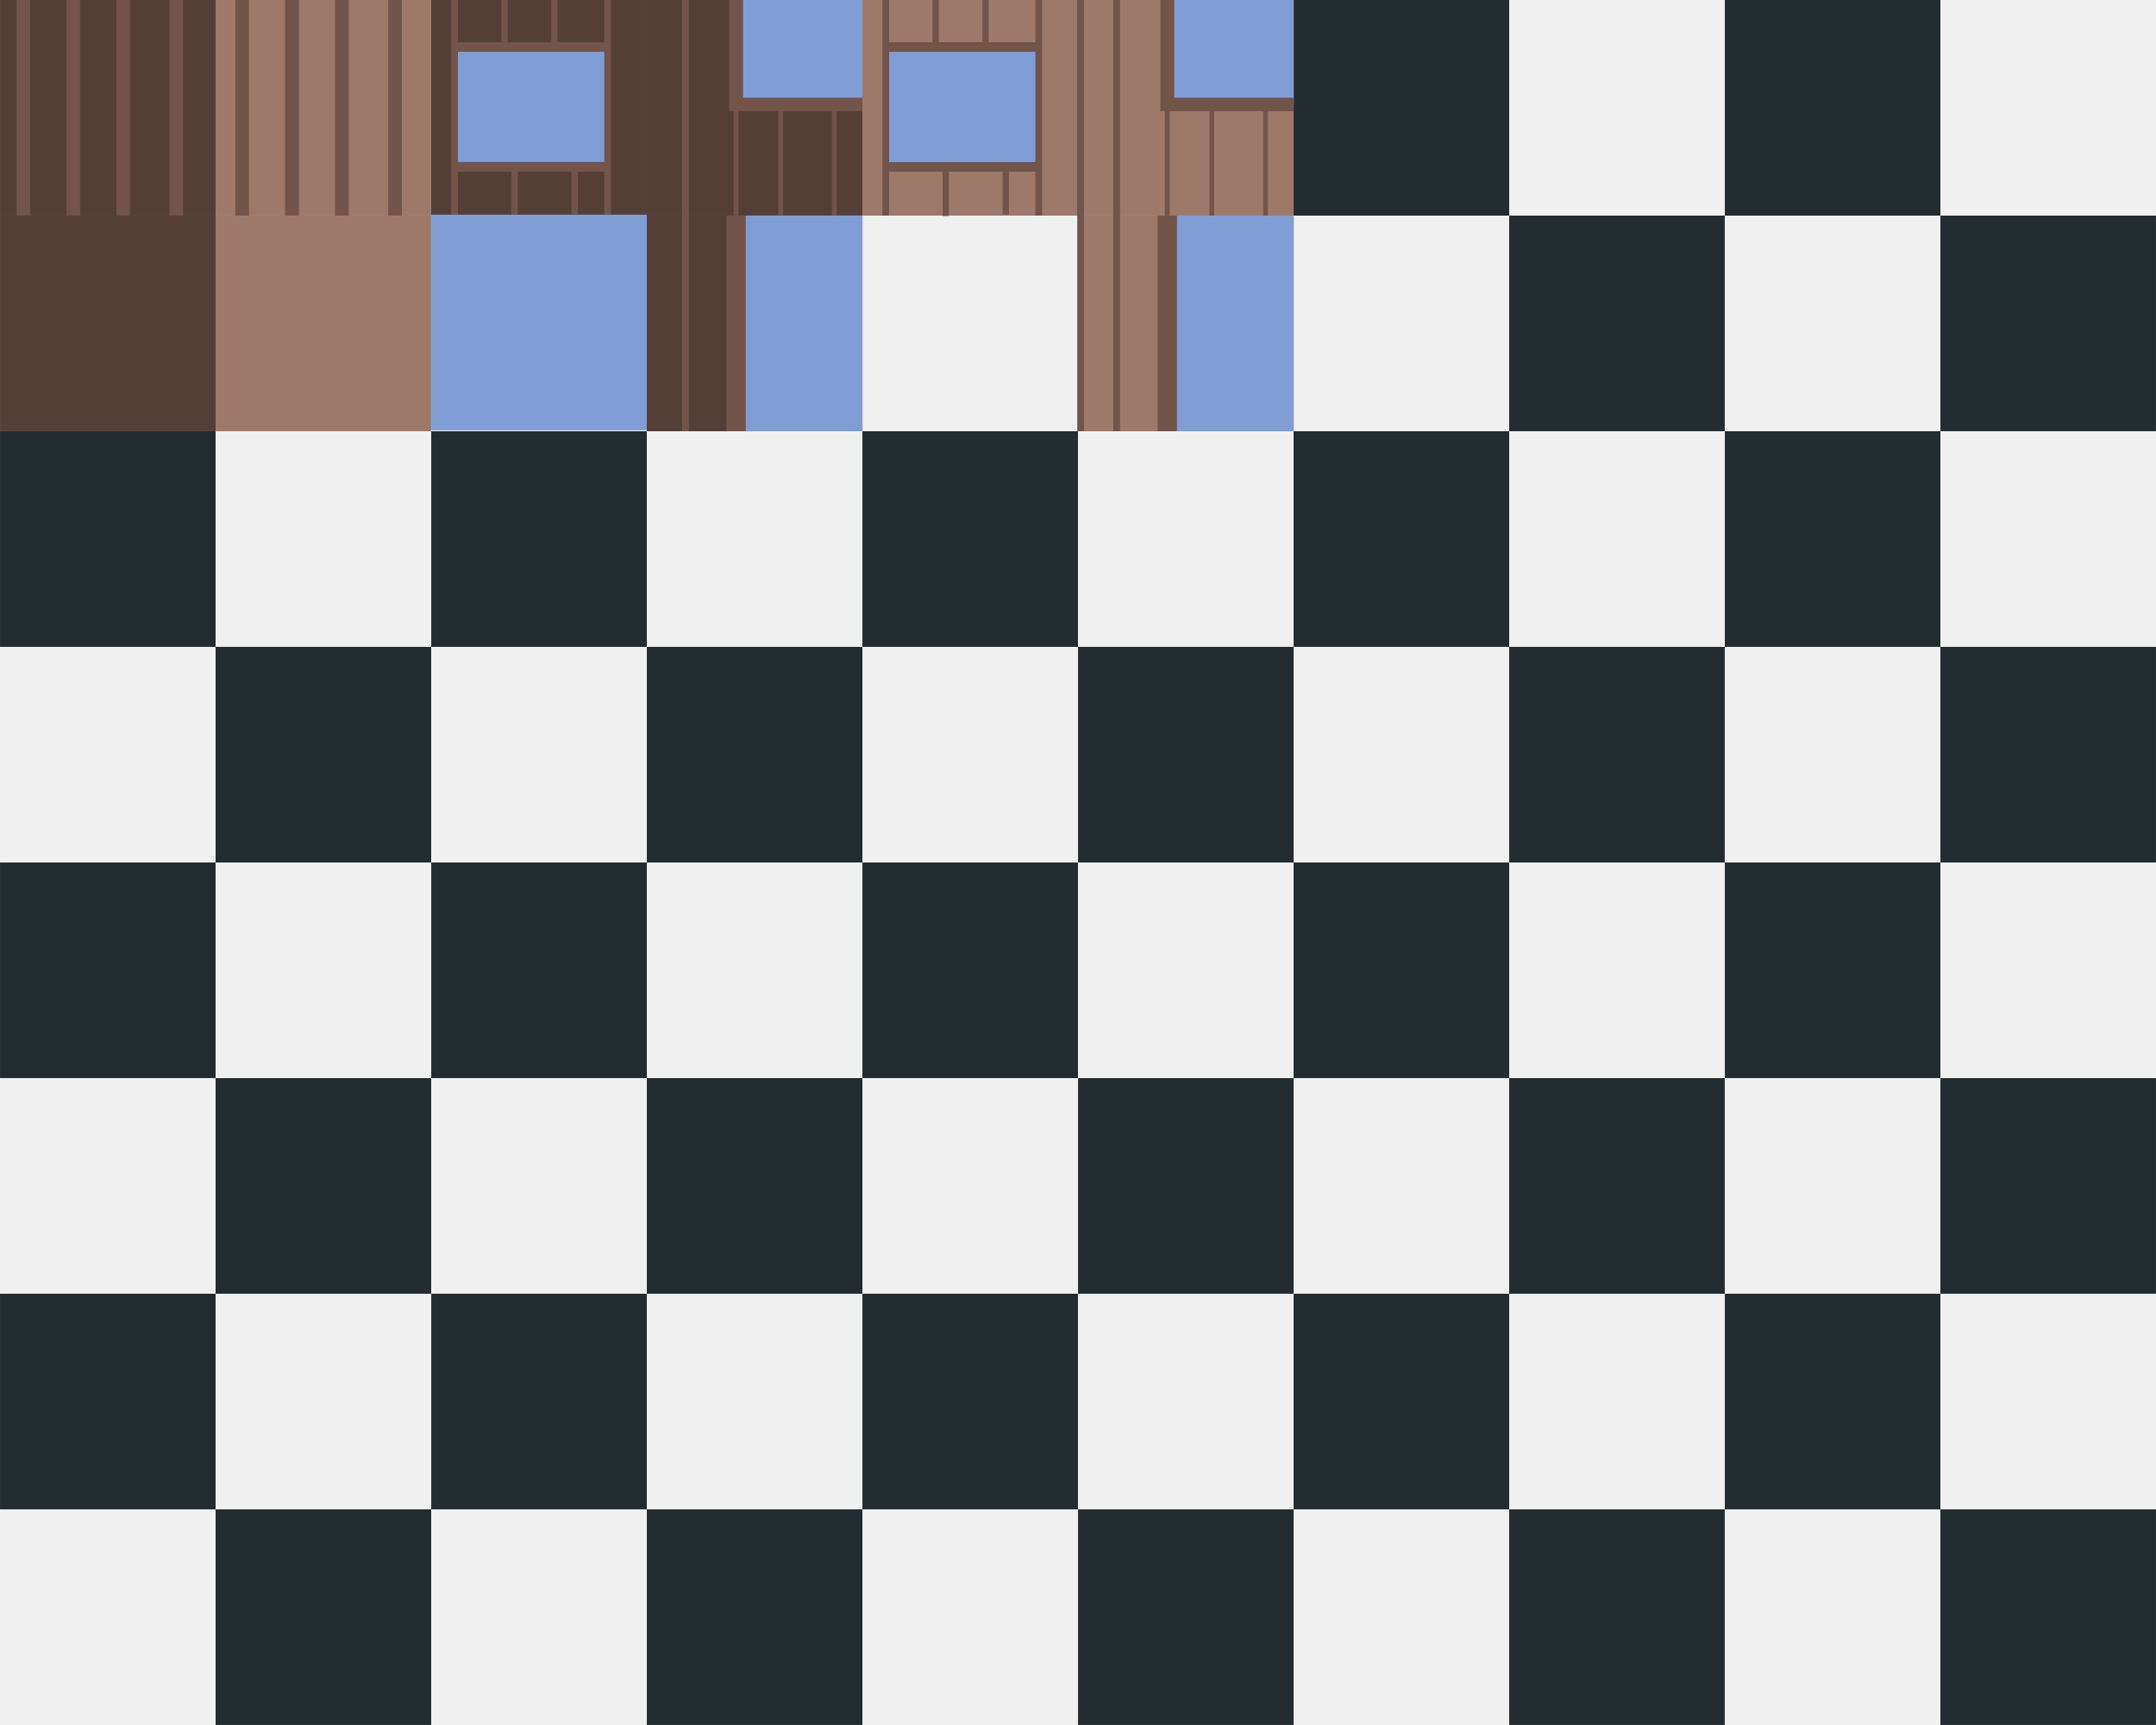
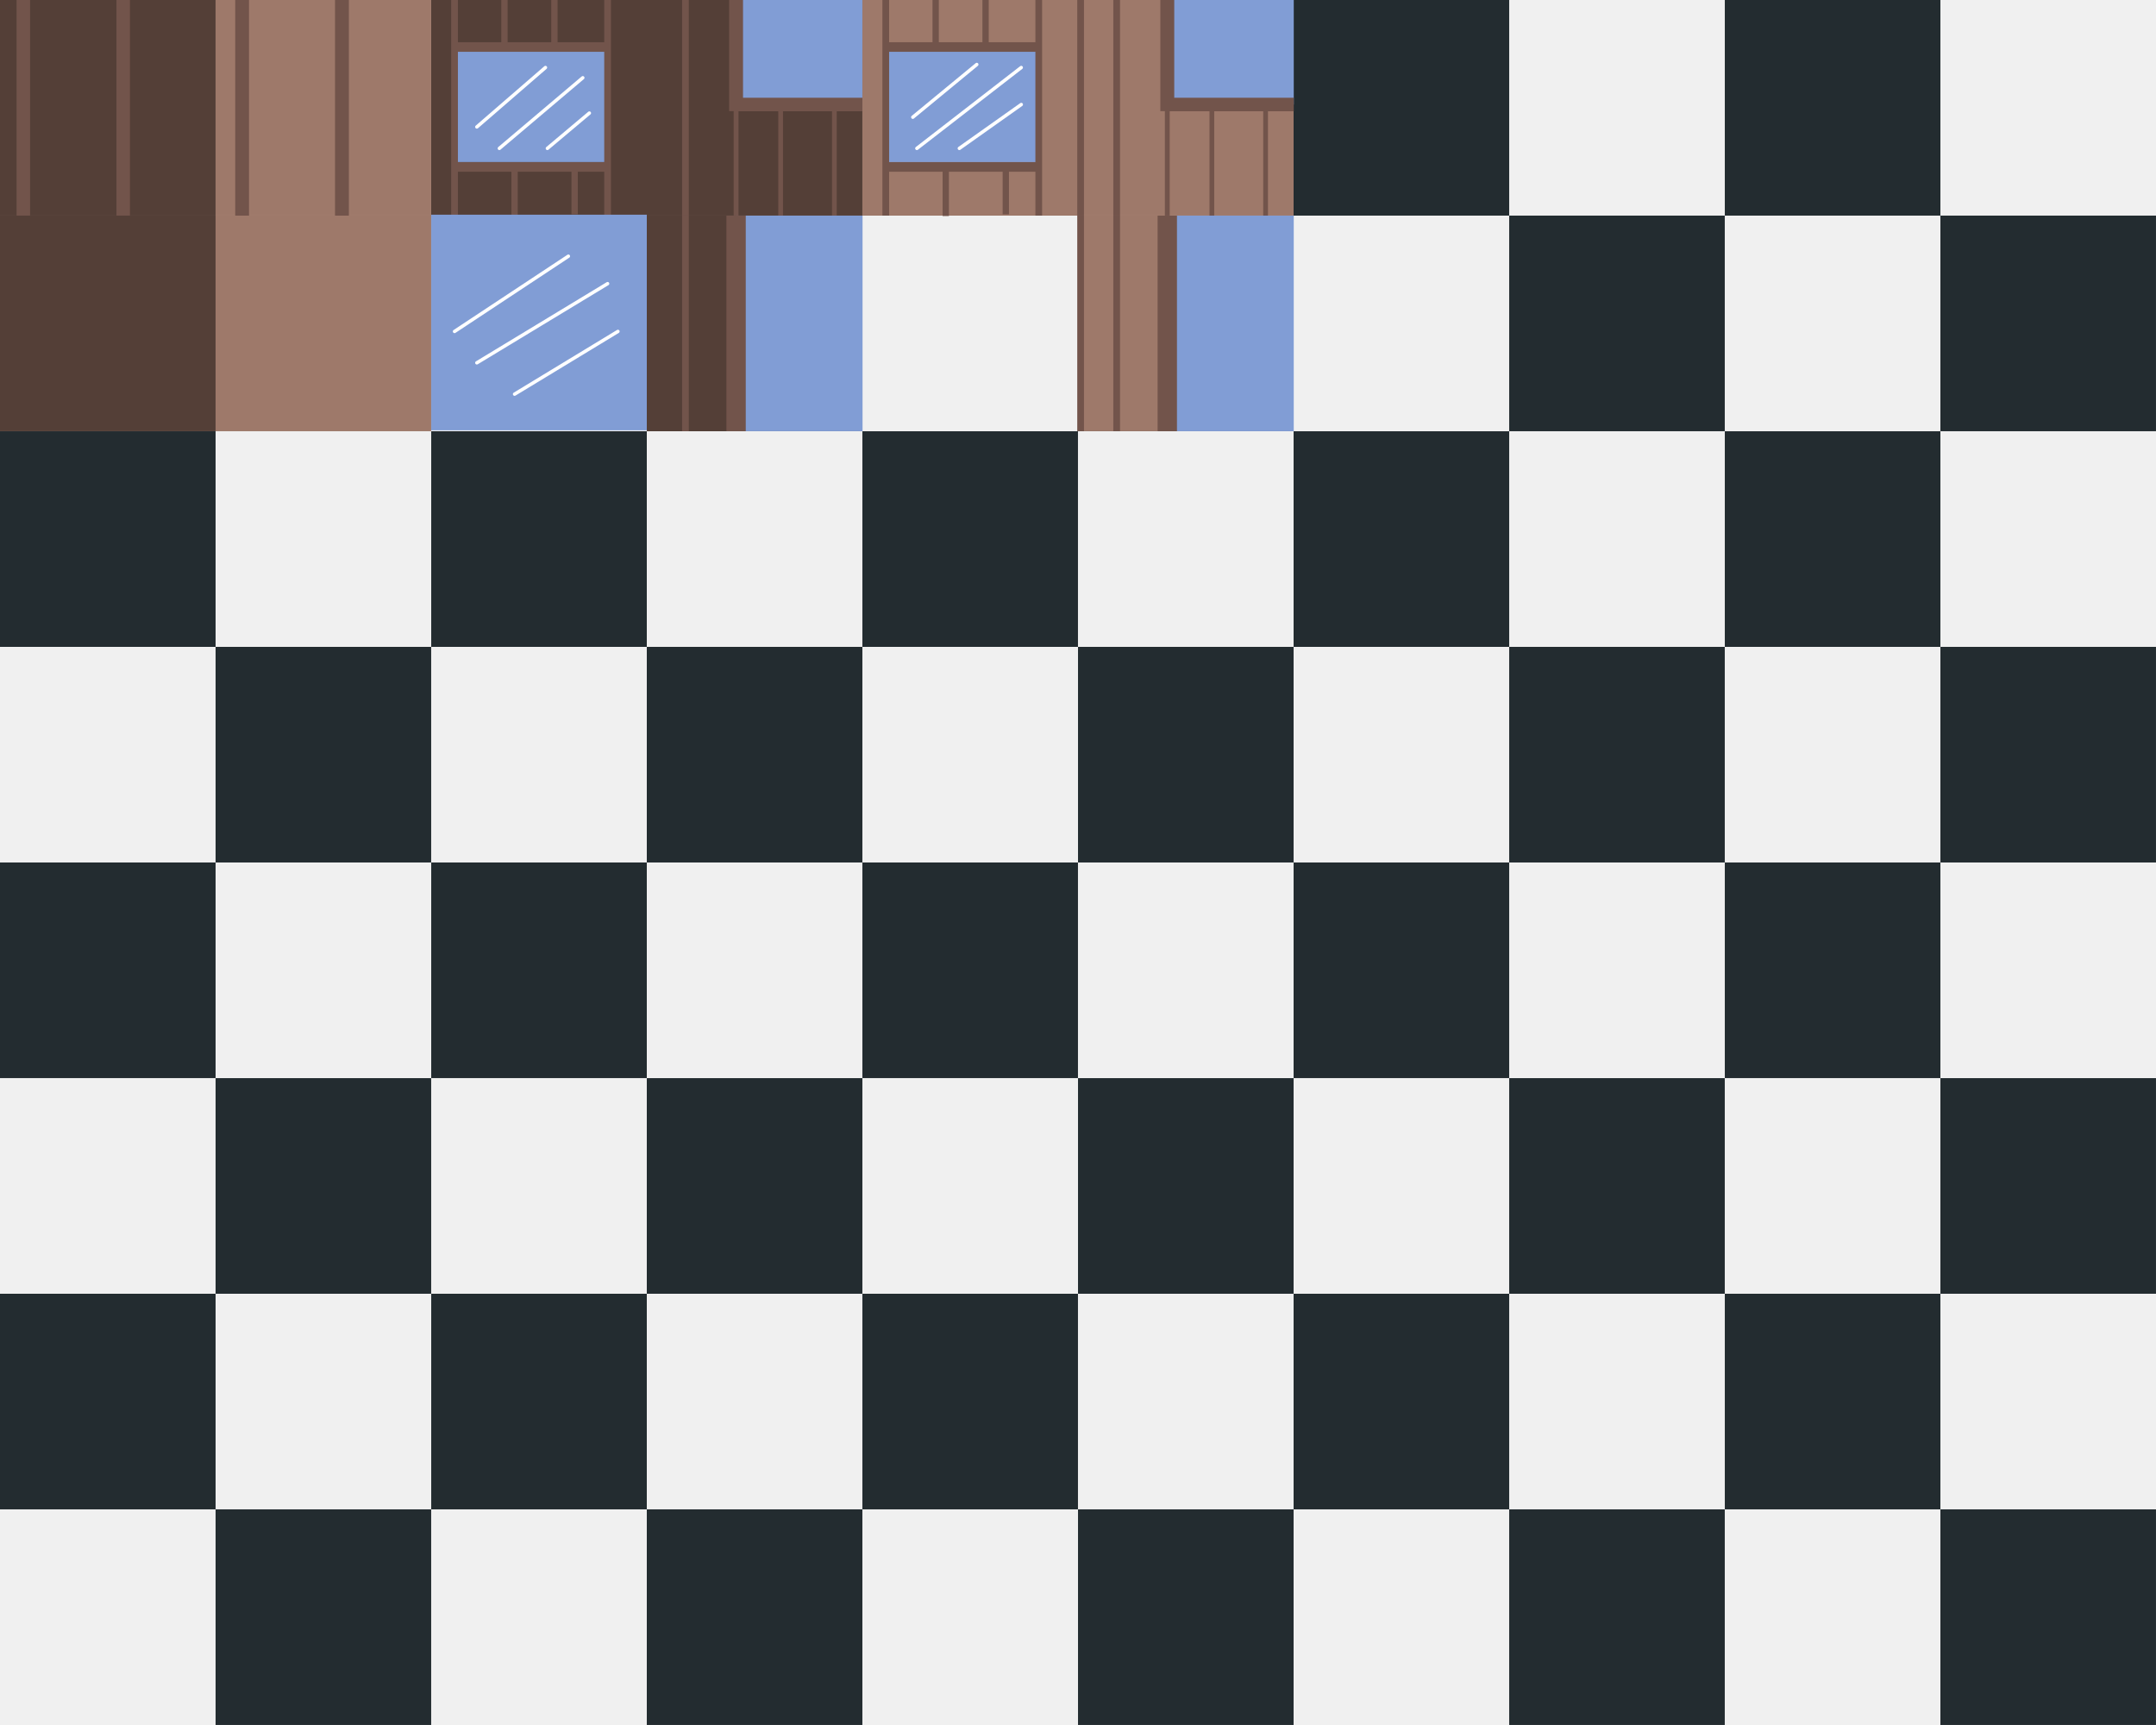
- <svg xmlns="http://www.w3.org/2000/svg" width="160" height="128" viewBox="0 0 42.333 33.867" version="1.1" id="svg8776">
+ <svg xmlns="http://www.w3.org/2000/svg" width="240" height="192" viewBox="0 0 63.5 50.8" version="1.1" id="svg8776">
  <defs id="defs8773" />
-   <g id="layer1">
-     <rect style="fill:#543f37;stroke-width:0.265;stroke-dashoffset:79.2;paint-order:stroke fill markers;fill-opacity:1" id="rect9312" width="4.233" height="4.233" x="0" y="0" />
-     <rect style="fill:#9e796a;stroke-width:0.265;stroke-dashoffset:79.2;paint-order:stroke fill markers;fill-opacity:1" id="rect9314" width="4.233" height="4.233" x="4.233" y="4.233" />
-     <rect style="fill:#445259;stroke-width:0.265;stroke-dashoffset:79.2;paint-order:stroke fill markers;fill-opacity:1" id="rect9316" width="4.233" height="4.233" x="8.467" y="0" />
+   <g id="layer1" transform="scale(1.5)">
+     <rect style="fill:#543f37;fill-opacity:1;stroke-width:0.265;stroke-dashoffset:79.2;paint-order:stroke fill markers" id="rect9312" width="4.233" height="4.233" x="0" y="0" />
+     <rect style="fill:#9e796a;fill-opacity:1;stroke-width:0.265;stroke-dashoffset:79.2;paint-order:stroke fill markers" id="rect9314" width="4.233" height="4.233" x="4.233" y="4.233" />
+     <rect style="fill:#445259;fill-opacity:1;stroke-width:0.265;stroke-dashoffset:79.2;paint-order:stroke fill markers" id="rect9316" width="4.233" height="4.233" x="8.467" y="0" />
    <rect style="fill:#232c30;stroke-width:0.265;stroke-dashoffset:79.2;paint-order:stroke fill markers" id="rect9318" width="4.233" height="4.233" x="12.7" y="4.233" />
    <rect style="fill:#232c30;stroke-width:0.265;stroke-dashoffset:79.2;paint-order:stroke fill markers" id="rect9322" width="4.233" height="4.233" x="21.167" y="4.233" />
    <rect style="fill:#232c30;stroke-width:0.265;stroke-dashoffset:79.2;paint-order:stroke fill markers" id="rect9324" width="4.233" height="4.233" x="16.933" y="0" />
    <rect style="fill:#232c30;stroke-width:0.265;stroke-dashoffset:79.2;paint-order:stroke fill markers" id="rect9326" width="4.233" height="4.233" x="25.4" y="0" />
    <rect style="fill:#232c30;stroke-width:0.265;stroke-dashoffset:79.2;paint-order:stroke fill markers" id="rect9328" width="4.233" height="4.233" x="29.633" y="4.233" />
    <rect style="fill:#232c30;stroke-width:0.265;stroke-dashoffset:79.2;paint-order:stroke fill markers" id="rect9330" width="4.233" height="4.233" x="38.1" y="4.233" />
    <rect style="fill:#232c30;stroke-width:0.265;stroke-dashoffset:79.2;paint-order:stroke fill markers" id="rect9332" width="4.233" height="4.233" x="33.867" y="-2.7755576e-16" />
    <rect style="fill:#232c30;stroke-width:0.265;stroke-dashoffset:79.2;paint-order:stroke fill markers" id="rect9336" width="4.233" height="4.233" x="0" y="8.467" />
    <rect style="fill:#232c30;stroke-width:0.265;stroke-dashoffset:79.2;paint-order:stroke fill markers" id="rect9338" width="4.233" height="4.233" x="4.233" y="12.7" />
    <rect style="fill:#232c30;stroke-width:0.265;stroke-dashoffset:79.2;paint-order:stroke fill markers" id="rect9340" width="4.233" height="4.233" x="8.467" y="8.467" />
    <rect style="fill:#232c30;stroke-width:0.265;stroke-dashoffset:79.2;paint-order:stroke fill markers" id="rect9342" width="4.233" height="4.233" x="12.7" y="12.7" />
    <rect style="fill:#232c30;stroke-width:0.265;stroke-dashoffset:79.2;paint-order:stroke fill markers" id="rect9344" width="4.233" height="4.233" x="21.167" y="12.7" />
    <rect style="fill:#232c30;stroke-width:0.265;stroke-dashoffset:79.2;paint-order:stroke fill markers" id="rect9346" width="4.233" height="4.233" x="16.933" y="8.467" />
    <rect style="fill:#232c30;stroke-width:0.265;stroke-dashoffset:79.2;paint-order:stroke fill markers" id="rect9348" width="4.233" height="4.233" x="25.4" y="8.467" />
    <rect style="fill:#232c30;stroke-width:0.265;stroke-dashoffset:79.2;paint-order:stroke fill markers" id="rect9350" width="4.233" height="4.233" x="29.633" y="12.7" />
    <rect style="fill:#232c30;stroke-width:0.265;stroke-dashoffset:79.2;paint-order:stroke fill markers" id="rect9352" width="4.233" height="4.233" x="38.1" y="12.7" />
    <rect style="fill:#232c30;stroke-width:0.265;stroke-dashoffset:79.2;paint-order:stroke fill markers" id="rect9354" width="4.233" height="4.233" x="33.867" y="8.467" />
    <rect style="fill:#232c30;stroke-width:0.265;stroke-dashoffset:79.2;paint-order:stroke fill markers" id="rect9356" width="4.233" height="4.233" x="0" y="16.933" />
    <rect style="fill:#232c30;stroke-width:0.265;stroke-dashoffset:79.2;paint-order:stroke fill markers" id="rect9358" width="4.233" height="4.233" x="4.233" y="21.167" />
    <rect style="fill:#232c30;stroke-width:0.265;stroke-dashoffset:79.2;paint-order:stroke fill markers" id="rect9360" width="4.233" height="4.233" x="8.467" y="16.933" />
    <rect style="fill:#232c30;stroke-width:0.265;stroke-dashoffset:79.2;paint-order:stroke fill markers" id="rect9362" width="4.233" height="4.233" x="12.7" y="21.167" />
    <rect style="fill:#232c30;stroke-width:0.265;stroke-dashoffset:79.2;paint-order:stroke fill markers" id="rect9364" width="4.233" height="4.233" x="21.167" y="21.167" />
    <rect style="fill:#232c30;stroke-width:0.265;stroke-dashoffset:79.2;paint-order:stroke fill markers" id="rect9366" width="4.233" height="4.233" x="16.933" y="16.933" />
    <rect style="fill:#232c30;stroke-width:0.265;stroke-dashoffset:79.2;paint-order:stroke fill markers" id="rect9368" width="4.233" height="4.233" x="25.4" y="16.933" />
    <rect style="fill:#232c30;stroke-width:0.265;stroke-dashoffset:79.2;paint-order:stroke fill markers" id="rect9370" width="4.233" height="4.233" x="29.633" y="21.167" />
    <rect style="fill:#232c30;stroke-width:0.265;stroke-dashoffset:79.2;paint-order:stroke fill markers" id="rect9372" width="4.233" height="4.233" x="38.1" y="21.167" />
    <rect style="fill:#232c30;stroke-width:0.265;stroke-dashoffset:79.2;paint-order:stroke fill markers" id="rect9374" width="4.233" height="4.233" x="33.867" y="16.933" />
    <rect style="fill:#232c30;stroke-width:0.265;stroke-dashoffset:79.2;paint-order:stroke fill markers" id="rect9376" width="4.233" height="4.233" x="0" y="25.4" />
    <rect style="fill:#232c30;stroke-width:0.265;stroke-dashoffset:79.2;paint-order:stroke fill markers" id="rect9378" width="4.233" height="4.233" x="4.233" y="29.633" />
    <rect style="fill:#232c30;stroke-width:0.265;stroke-dashoffset:79.2;paint-order:stroke fill markers" id="rect9380" width="4.233" height="4.233" x="8.467" y="25.4" />
    <rect style="fill:#232c30;stroke-width:0.265;stroke-dashoffset:79.2;paint-order:stroke fill markers" id="rect9382" width="4.233" height="4.233" x="12.7" y="29.633" />
    <rect style="fill:#232c30;stroke-width:0.265;stroke-dashoffset:79.2;paint-order:stroke fill markers" id="rect9384" width="4.233" height="4.233" x="21.167" y="29.633" />
    <rect style="fill:#232c30;stroke-width:0.265;stroke-dashoffset:79.2;paint-order:stroke fill markers" id="rect9386" width="4.233" height="4.233" x="16.933" y="25.4" />
    <rect style="fill:#232c30;stroke-width:0.265;stroke-dashoffset:79.2;paint-order:stroke fill markers" id="rect9388" width="4.233" height="4.233" x="25.4" y="25.4" />
    <rect style="fill:#232c30;stroke-width:0.265;stroke-dashoffset:79.2;paint-order:stroke fill markers" id="rect9390" width="4.233" height="4.233" x="29.633" y="29.633" />
    <rect style="fill:#232c30;stroke-width:0.265;stroke-dashoffset:79.2;paint-order:stroke fill markers" id="rect9392" width="4.233" height="4.233" x="38.1" y="29.633" />
    <rect style="fill:#232c30;stroke-width:0.265;stroke-dashoffset:79.2;paint-order:stroke fill markers" id="rect9394" width="4.233" height="4.233" x="33.867" y="25.4" />
    <rect style="display:inline;fill:#000000;fill-opacity:0;stroke:none;stroke-width:0.282;stroke-linecap:butt;stroke-linejoin:miter;stroke-miterlimit:4;stroke-dasharray:none;stroke-dashoffset:79.2;stroke-opacity:1;paint-order:stroke fill markers" id="rect6073" width="4.233" height="4.233" x="0" y="0" />
    <rect style="fill:#9e796a;fill-opacity:1;stroke-width:0.265;stroke-dashoffset:79.2;paint-order:stroke fill markers" id="rect10809" width="4.233" height="4.233" x="4.233" y="0" />
-     <path style="fill:#b38878;fill-opacity:1;stroke:#72544b;stroke-width:0.265;stroke-dashoffset:79.2;paint-order:stroke fill markers;stroke-opacity:1;stroke-dasharray:none" d="M 0.458,0 V 4.233 Z" id="path10981" />
-     <path style="fill:#b38878;fill-opacity:1;stroke:#72544b;stroke-width:0.265;stroke-dasharray:none;stroke-dashoffset:79.2;stroke-opacity:1;paint-order:stroke fill markers" d="M 1.439,0 V 4.233 Z" id="path15657" />
+     <path style="fill:#b38878;fill-opacity:1;stroke:#72544b;stroke-width:0.265;stroke-dasharray:none;stroke-dashoffset:79.2;stroke-opacity:1;paint-order:stroke fill markers" d="M 0.458,0 V 4.233 Z" id="path10981" />
    <path style="fill:#b38878;fill-opacity:1;stroke:#72544b;stroke-width:0.265;stroke-dasharray:none;stroke-dashoffset:79.2;stroke-opacity:1;paint-order:stroke fill markers" d="M 2.419,0 V 4.233 Z" id="path15659" />
-     <path style="fill:#b38878;fill-opacity:1;stroke:#72544b;stroke-width:0.265;stroke-dasharray:none;stroke-dashoffset:79.2;stroke-opacity:1;paint-order:stroke fill markers" d="M 3.463,0 V 4.233 Z" id="path15661" />
    <path style="fill:#b38878;fill-opacity:1;stroke:#72544b;stroke-width:0.265;stroke-dasharray:none;stroke-dashoffset:79.2;stroke-opacity:1;paint-order:stroke fill markers" d="M 4.753,0 V 4.233 Z" id="path15663" />
-     <path style="fill:#b38878;fill-opacity:1;stroke:#72544b;stroke-width:0.265;stroke-dasharray:none;stroke-dashoffset:79.2;stroke-opacity:1;paint-order:stroke fill markers" d="M 5.733,0 V 4.233 Z" id="path15665" />
    <path style="fill:#b38878;fill-opacity:1;stroke:#72544b;stroke-width:0.265;stroke-dasharray:none;stroke-dashoffset:79.2;stroke-opacity:1;paint-order:stroke fill markers" d="M 6.714,0 V 4.233 Z" id="path15667" />
-     <path style="fill:#b38878;fill-opacity:1;stroke:#72544b;stroke-width:0.265;stroke-dasharray:none;stroke-dashoffset:79.2;stroke-opacity:1;paint-order:stroke fill markers" d="M 7.758,0 V 4.233 Z" id="path15669" />
    <path style="fill:#b38878;fill-opacity:1;stroke:#72544b;stroke-width:0.265;stroke-dasharray:none;stroke-dashoffset:79.2;stroke-opacity:1;paint-order:stroke fill markers" d="M 4.753,0 V 4.233 Z" id="path15671" />
-     <path style="fill:#b38878;fill-opacity:1;stroke:#72544b;stroke-width:0.265;stroke-dasharray:none;stroke-dashoffset:79.2;stroke-opacity:1;paint-order:stroke fill markers" d="M 5.733,0 V 4.233 Z" id="path15673" />
    <path style="fill:#b38878;fill-opacity:1;stroke:#72544b;stroke-width:0.265;stroke-dasharray:none;stroke-dashoffset:79.2;stroke-opacity:1;paint-order:stroke fill markers" d="M 6.714,0 V 4.233 Z" id="path15675" />
-     <path style="fill:#b38878;fill-opacity:1;stroke:#72544b;stroke-width:0.265;stroke-dasharray:none;stroke-dashoffset:79.2;stroke-opacity:1;paint-order:stroke fill markers" d="M 7.758,0 V 4.233 Z" id="path15677" />
    <rect style="fill:#543f37;fill-opacity:1;stroke-width:0.265;stroke-dashoffset:79.2;paint-order:stroke fill markers" id="rect15679" width="4.233" height="4.233" x="8.467" y="5.5404662e-08" />
    <rect style="fill:#819dd5;fill-opacity:1;stroke:none;stroke-width:0.265;stroke-dasharray:none;stroke-dashoffset:79.2;stroke-opacity:1;paint-order:stroke fill markers" id="rect15751" width="3.005" height="2.258" x="8.925" y="0.923" />
    <rect style="display:inline;fill:#000000;fill-opacity:0;stroke:none;stroke-width:0.282;stroke-linecap:butt;stroke-linejoin:miter;stroke-miterlimit:4;stroke-dasharray:none;stroke-dashoffset:79.2;stroke-opacity:1;paint-order:stroke fill markers" id="rect15681" width="4.233" height="4.233" x="8.467" y="5.5404662e-08" />
    <path style="fill:#b38878;fill-opacity:1;stroke:#72544b;stroke-width:0.132;stroke-dasharray:none;stroke-dashoffset:79.2;stroke-opacity:1;paint-order:stroke fill markers" d="M 8.925,5.5404663e-8 V 4.233 Z" id="path15683" />
    <path style="fill:#b38878;fill-opacity:1;stroke:#72544b;stroke-width:0.124;stroke-dasharray:none;stroke-dashoffset:79.2;stroke-opacity:1;paint-order:stroke fill markers" d="M 9.905,5.5404662e-8 V 0.923 Z" id="path15685" />
    <path style="fill:#b38878;fill-opacity:1;stroke:#72544b;stroke-width:0.188;stroke-dasharray:none;stroke-dashoffset:79.2;stroke-opacity:1;paint-order:stroke fill markers" d="M 11.93,3.278 H 8.925 Z" id="path15687" />
    <path style="fill:#b38878;fill-opacity:1;stroke:#72544b;stroke-width:0.132;stroke-dasharray:none;stroke-dashoffset:79.2;stroke-opacity:1;paint-order:stroke fill markers" d="M 11.93,5.5404663e-8 V 4.233 Z" id="path15689" />
    <path style="fill:#b38878;fill-opacity:1;stroke:#72544b;stroke-width:0.188;stroke-dasharray:none;stroke-dashoffset:79.2;stroke-opacity:1;paint-order:stroke fill markers" d="M 11.93,0.923 H 8.925 Z" id="path15691" />
    <path style="fill:#b38878;fill-opacity:1;stroke:#72544b;stroke-width:0.124;stroke-dasharray:none;stroke-dashoffset:79.2;stroke-opacity:1;paint-order:stroke fill markers" d="M 10.886,5.5404662e-8 V 0.923 Z" id="path15693" />
    <path style="fill:#b38878;fill-opacity:1;stroke:#72544b;stroke-width:0.124;stroke-dasharray:none;stroke-dashoffset:79.2;stroke-opacity:1;paint-order:stroke fill markers" d="M 10.104,3.318 V 4.241 Z" id="path15695" />
    <path style="fill:#b38878;fill-opacity:1;stroke:#72544b;stroke-width:0.124;stroke-dasharray:none;stroke-dashoffset:79.2;stroke-opacity:1;paint-order:stroke fill markers" d="M 11.283,3.285 V 4.208 Z" id="path15697" />
-     <rect style="fill:#543f37;stroke-width:0.265;stroke-dashoffset:79.2;paint-order:stroke fill markers;fill-opacity:1" id="rect22721" width="4.233" height="4.233" x="0" y="4.233" />
+     <rect style="fill:#543f37;fill-opacity:1;stroke-width:0.265;stroke-dashoffset:79.2;paint-order:stroke fill markers" id="rect22721" width="4.233" height="4.233" x="0" y="4.233" />
    <rect style="fill:#819dd5;fill-opacity:1;stroke-width:0.265;stroke-dashoffset:79.2;paint-order:stroke fill markers" id="rect22999" width="4.233" height="4.233" x="8.467" y="4.215" />
    <rect style="fill:#543f37;fill-opacity:1;stroke-width:0.265;stroke-dashoffset:79.2;paint-order:stroke fill markers" id="rect23070" width="4.233" height="4.233" x="12.7" y="5.5404662e-08" />
    <rect style="display:inline;fill:#000000;fill-opacity:0;stroke:none;stroke-width:0.282;stroke-linecap:butt;stroke-linejoin:miter;stroke-miterlimit:4;stroke-dasharray:none;stroke-dashoffset:79.2;stroke-opacity:1;paint-order:stroke fill markers" id="rect23072" width="4.233" height="4.233" x="12.7" y="5.5404662e-08" />
    <rect style="fill:#819dd5;fill-opacity:1;stroke:none;stroke-width:0.229;stroke-dasharray:none;stroke-dashoffset:79.2;stroke-opacity:1;paint-order:stroke fill markers" id="rect23082" width="2.483" height="2.052" x="14.453" y="5.5404662e-08" />
    <path style="fill:#b38878;fill-opacity:1;stroke:#72544b;stroke-width:0.273;stroke-linecap:round;stroke-dasharray:none;stroke-dashoffset:79.2;stroke-opacity:1;paint-order:stroke fill markers" d="M 14.453,5.5404663e-8 V 2.182 Z" id="path23076" />
-     <path style="fill:#b38878;fill-opacity:1;stroke:#72544b;stroke-width:0.265;stroke-dasharray:none;stroke-dashoffset:79.2;stroke-opacity:1;paint-order:stroke fill markers;stroke-linecap:round" d="m 14.453,2.052 h 2.483 z" id="path23078" />
+     <path style="fill:#b38878;fill-opacity:1;stroke:#72544b;stroke-width:0.265;stroke-linecap:round;stroke-dasharray:none;stroke-dashoffset:79.2;stroke-opacity:1;paint-order:stroke fill markers" d="m 14.453,2.052 h 2.483 z" id="path23078" />
    <path style="fill:#b38878;fill-opacity:1;stroke:#72544b;stroke-width:0.132;stroke-dasharray:none;stroke-dashoffset:79.2;stroke-opacity:1;paint-order:stroke fill markers" d="M 13.459,5.5404662e-8 V 4.233 Z" id="path23084" />
    <path style="fill:#b38878;fill-opacity:1;stroke:#72544b;stroke-width:0.093;stroke-dasharray:none;stroke-dashoffset:79.2;stroke-opacity:1;paint-order:stroke fill markers" d="M 15.328,2.128 V 4.233 Z" id="path23086" />
    <path style="fill:#b38878;fill-opacity:1;stroke:#72544b;stroke-width:0.093;stroke-dasharray:none;stroke-dashoffset:79.2;stroke-opacity:1;paint-order:stroke fill markers" d="M 16.383,2.128 V 4.233 Z" id="path23088" />
    <path style="fill:#b38878;fill-opacity:1;stroke:#72544b;stroke-width:0.095;stroke-dasharray:none;stroke-dashoffset:79.2;stroke-opacity:1;paint-order:stroke fill markers" d="M 14.453,2.052 V 4.233 Z" id="path23090" />
    <rect style="fill:#445259;fill-opacity:1;stroke-width:0.265;stroke-dashoffset:79.2;paint-order:stroke fill markers" id="rect23836" width="4.233" height="4.233" x="16.933" y="0" />
    <rect style="fill:#9e796a;fill-opacity:1;stroke-width:0.265;stroke-dashoffset:79.2;paint-order:stroke fill markers" id="rect23838" width="4.233" height="4.233" x="16.933" y="5.6810677e-08" />
    <rect style="fill:#819dd5;fill-opacity:1;stroke:none;stroke-width:0.265;stroke-dasharray:none;stroke-dashoffset:79.2;stroke-opacity:1;paint-order:stroke fill markers" id="rect23840" width="3.005" height="2.258" x="17.392" y="0.923" />
    <rect style="display:inline;fill:#000000;fill-opacity:0;stroke:none;stroke-width:0.282;stroke-linecap:butt;stroke-linejoin:miter;stroke-miterlimit:4;stroke-dasharray:none;stroke-dashoffset:79.2;stroke-opacity:1;paint-order:stroke fill markers" id="rect23842" width="4.233" height="4.233" x="16.933" y="5.6810677e-08" />
    <path style="fill:#b38878;fill-opacity:1;stroke:#72544b;stroke-width:0.132;stroke-dasharray:none;stroke-dashoffset:79.2;stroke-opacity:1;paint-order:stroke fill markers" d="M 17.392,5.4364495e-8 V 4.233 Z" id="path23844" />
    <path style="fill:#b38878;fill-opacity:1;stroke:#72544b;stroke-width:0.124;stroke-dasharray:none;stroke-dashoffset:79.2;stroke-opacity:1;paint-order:stroke fill markers" d="M 18.372,5.4364495e-8 V 0.923 Z" id="path23846" />
    <path style="fill:#b38878;fill-opacity:1;stroke:#72544b;stroke-width:0.188;stroke-dasharray:none;stroke-dashoffset:79.2;stroke-opacity:1;paint-order:stroke fill markers" d="M 20.396,3.278 H 17.392 Z" id="path23848" />
    <path style="fill:#b38878;fill-opacity:1;stroke:#72544b;stroke-width:0.132;stroke-dasharray:none;stroke-dashoffset:79.2;stroke-opacity:1;paint-order:stroke fill markers" d="M 20.396,5.4364495e-8 V 4.233 Z" id="path23850" />
    <path style="fill:#b38878;fill-opacity:1;stroke:#72544b;stroke-width:0.188;stroke-dasharray:none;stroke-dashoffset:79.2;stroke-opacity:1;paint-order:stroke fill markers" d="M 20.396,0.923 H 17.392 Z" id="path23852" />
    <path style="fill:#b38878;fill-opacity:1;stroke:#72544b;stroke-width:0.124;stroke-dasharray:none;stroke-dashoffset:79.2;stroke-opacity:1;paint-order:stroke fill markers" d="M 19.352,5.4364495e-8 V 0.923 Z" id="path23854" />
    <path style="fill:#b38878;fill-opacity:1;stroke:#72544b;stroke-width:0.124;stroke-dasharray:none;stroke-dashoffset:79.2;stroke-opacity:1;paint-order:stroke fill markers" d="M 18.57,3.318 V 4.241 Z" id="path23856" />
    <path style="fill:#b38878;fill-opacity:1;stroke:#72544b;stroke-width:0.124;stroke-dasharray:none;stroke-dashoffset:79.2;stroke-opacity:1;paint-order:stroke fill markers" d="M 19.749,3.285 V 4.208 Z" id="path23858" />
    <rect style="fill:#9e796a;fill-opacity:1;stroke-width:0.265;stroke-dashoffset:79.2;paint-order:stroke fill markers" id="rect23860" width="4.233" height="4.233" x="21.167" y="5.6810677e-08" />
    <rect style="display:inline;fill:#000000;fill-opacity:0;stroke:none;stroke-width:0.282;stroke-linecap:butt;stroke-linejoin:miter;stroke-miterlimit:4;stroke-dasharray:none;stroke-dashoffset:79.2;stroke-opacity:1;paint-order:stroke fill markers" id="rect23862" width="4.233" height="4.233" x="21.167" y="5.6810677e-08" />
    <rect style="fill:#819dd5;fill-opacity:1;stroke:none;stroke-width:0.229;stroke-dasharray:none;stroke-dashoffset:79.2;stroke-opacity:1;paint-order:stroke fill markers" id="rect23864" width="2.483" height="2.052" x="22.92" y="5.6810677e-08" />
    <path style="fill:#b38878;fill-opacity:1;stroke:#72544b;stroke-width:0.273;stroke-linecap:round;stroke-dasharray:none;stroke-dashoffset:79.2;stroke-opacity:1;paint-order:stroke fill markers" d="M 22.92,5.4364495e-8 V 2.182 Z" id="path23866" />
    <path style="fill:#b38878;fill-opacity:1;stroke:#72544b;stroke-width:0.265;stroke-linecap:round;stroke-dasharray:none;stroke-dashoffset:79.2;stroke-opacity:1;paint-order:stroke fill markers" d="m 22.92,2.052 h 2.483 z" id="path23868" />
    <path style="fill:#b38878;fill-opacity:1;stroke:#72544b;stroke-width:0.132;stroke-dasharray:none;stroke-dashoffset:79.2;stroke-opacity:1;paint-order:stroke fill markers" d="M 21.926,5.4364495e-8 V 4.233 Z" id="path23870" />
    <path style="fill:#b38878;fill-opacity:1;stroke:#72544b;stroke-width:0.093;stroke-dasharray:none;stroke-dashoffset:79.2;stroke-opacity:1;paint-order:stroke fill markers" d="M 23.795,2.128 V 4.233 Z" id="path23872" />
    <path style="fill:#b38878;fill-opacity:1;stroke:#72544b;stroke-width:0.093;stroke-dasharray:none;stroke-dashoffset:79.2;stroke-opacity:1;paint-order:stroke fill markers" d="M 24.85,2.128 V 4.233 Z" id="path23874" />
    <path style="fill:#b38878;fill-opacity:1;stroke:#72544b;stroke-width:0.095;stroke-dasharray:none;stroke-dashoffset:79.2;stroke-opacity:1;paint-order:stroke fill markers" d="M 22.92,2.052 V 4.233 Z" id="path23876" />
    <path style="fill:#b38878;fill-opacity:1;stroke:#72544b;stroke-width:0.132;stroke-dasharray:none;stroke-dashoffset:79.2;stroke-opacity:1;paint-order:stroke fill markers" d="M 21.218,5.4364495e-8 V 4.233 Z" id="path23947" />
    <rect style="fill:#9e796a;fill-opacity:1;stroke-width:0.265;stroke-dashoffset:79.2;paint-order:stroke fill markers" id="rect25521" width="4.233" height="4.233" x="21.167" y="4.233" />
    <rect style="display:inline;fill:#000000;fill-opacity:0;stroke:none;stroke-width:0.282;stroke-linecap:butt;stroke-linejoin:miter;stroke-miterlimit:4;stroke-dasharray:none;stroke-dashoffset:79.2;stroke-opacity:1;paint-order:stroke fill markers" id="rect25523" width="4.233" height="4.233" x="21.167" y="4.233" />
    <rect style="fill:#819dd5;fill-opacity:1;stroke:none;stroke-width:0.329;stroke-dasharray:none;stroke-dashoffset:79.2;stroke-opacity:1;paint-order:stroke fill markers" id="rect25525" width="2.483" height="4.233" x="22.92" y="4.233" />
    <path style="fill:#b38878;fill-opacity:1;stroke:#72544b;stroke-width:0.38;stroke-linecap:round;stroke-dasharray:none;stroke-dashoffset:79.2;stroke-opacity:1;paint-order:stroke fill markers" d="M 22.92,4.233 V 8.467 Z" id="path25527" />
    <path style="fill:#b38878;fill-opacity:1;stroke:#72544b;stroke-width:0.132;stroke-dasharray:none;stroke-dashoffset:79.2;stroke-opacity:1;paint-order:stroke fill markers" d="m 21.926,4.233 v 4.233 z" id="path25531" />
    <path style="fill:#b38878;fill-opacity:1;stroke:#72544b;stroke-width:0.132;stroke-dasharray:none;stroke-dashoffset:79.2;stroke-opacity:1;paint-order:stroke fill markers" d="m 21.218,4.233 v 4.233 z" id="path25539" />
    <rect style="fill:#543f37;fill-opacity:1;stroke-width:0.265;stroke-dashoffset:79.2;paint-order:stroke fill markers" id="rect25649" width="4.233" height="4.233" x="12.7" y="4.233" />
    <rect style="display:inline;fill:#000000;fill-opacity:0;stroke:none;stroke-width:0.282;stroke-linecap:butt;stroke-linejoin:miter;stroke-miterlimit:4;stroke-dasharray:none;stroke-dashoffset:79.2;stroke-opacity:1;paint-order:stroke fill markers" id="rect25651" width="4.233" height="4.233" x="12.7" y="4.233" />
    <rect style="fill:#819dd5;fill-opacity:1;stroke:none;stroke-width:0.329;stroke-dasharray:none;stroke-dashoffset:79.2;stroke-opacity:1;paint-order:stroke fill markers" id="rect25653" width="2.483" height="4.233" x="14.453" y="4.233" />
    <path style="fill:#b38878;fill-opacity:1;stroke:#72544b;stroke-width:0.38;stroke-linecap:round;stroke-dasharray:none;stroke-dashoffset:79.2;stroke-opacity:1;paint-order:stroke fill markers" d="M 14.453,4.233 V 8.467 Z" id="path25655" />
    <path style="fill:#b38878;fill-opacity:1;stroke:#72544b;stroke-width:0.132;stroke-dasharray:none;stroke-dashoffset:79.2;stroke-opacity:1;paint-order:stroke fill markers" d="m 13.459,4.233 v 4.233 z" id="path25659" />
+     <path style="fill:none;fill-opacity:1;stroke:#ffffff;stroke-width:0.067;stroke-linecap:round;stroke-dasharray:none;stroke-dashoffset:79.2;stroke-opacity:1;paint-order:stroke fill markers" d="M 9.363,2.492 10.71,1.326" id="path6414" />
+     <path style="fill:none;fill-opacity:1;stroke:#ffffff;stroke-width:0.067;stroke-linecap:round;stroke-dasharray:none;stroke-dashoffset:79.2;stroke-opacity:1;paint-order:stroke fill markers" d="M 9.805,2.913 11.443,1.527" id="path7442" />
+     <path style="fill:none;fill-opacity:1;stroke:#ffffff;stroke-width:0.067;stroke-linecap:round;stroke-dasharray:none;stroke-dashoffset:79.2;stroke-opacity:1;paint-order:stroke fill markers" d="m 10.748,2.913 0.824,-0.693" id="path7444" />
+     <path style="fill:none;fill-opacity:1;stroke:#ffffff;stroke-width:0.067;stroke-linecap:round;stroke-dasharray:none;stroke-dashoffset:79.2;stroke-opacity:1;paint-order:stroke fill markers" d="M 17.923,2.301 19.179,1.266" id="path7448" />
+     <path style="fill:none;fill-opacity:1;stroke:#ffffff;stroke-width:0.067;stroke-linecap:round;stroke-dasharray:none;stroke-dashoffset:79.2;stroke-opacity:1;paint-order:stroke fill markers" d="m 18.003,2.913 2.049,-1.587" id="path7450" />
+     <path style="fill:none;fill-opacity:1;stroke:#ffffff;stroke-width:0.067;stroke-linecap:round;stroke-dasharray:none;stroke-dashoffset:79.2;stroke-opacity:1;paint-order:stroke fill markers" d="M 18.837,2.913 20.053,2.052" id="path7452" />
+     <path style="fill:none;fill-opacity:1;stroke:#ffffff;stroke-width:0.067;stroke-linecap:round;stroke-dasharray:none;stroke-dashoffset:79.2;stroke-opacity:1;paint-order:stroke fill markers" d="M 8.925,6.507 11.16,5.03" id="path7454" />
+     <path style="fill:none;fill-opacity:1;stroke:#ffffff;stroke-width:0.067;stroke-linecap:round;stroke-dasharray:none;stroke-dashoffset:79.2;stroke-opacity:1;paint-order:stroke fill markers" d="M 9.363,7.123 11.93,5.569" id="path7456" />
+     <path style="fill:none;fill-opacity:1;stroke:#ffffff;stroke-width:0.067;stroke-linecap:round;stroke-dasharray:none;stroke-dashoffset:79.2;stroke-opacity:1;paint-order:stroke fill markers" d="M 10.104,7.738 12.133,6.507" id="path7554" />
  </g>
</svg>
